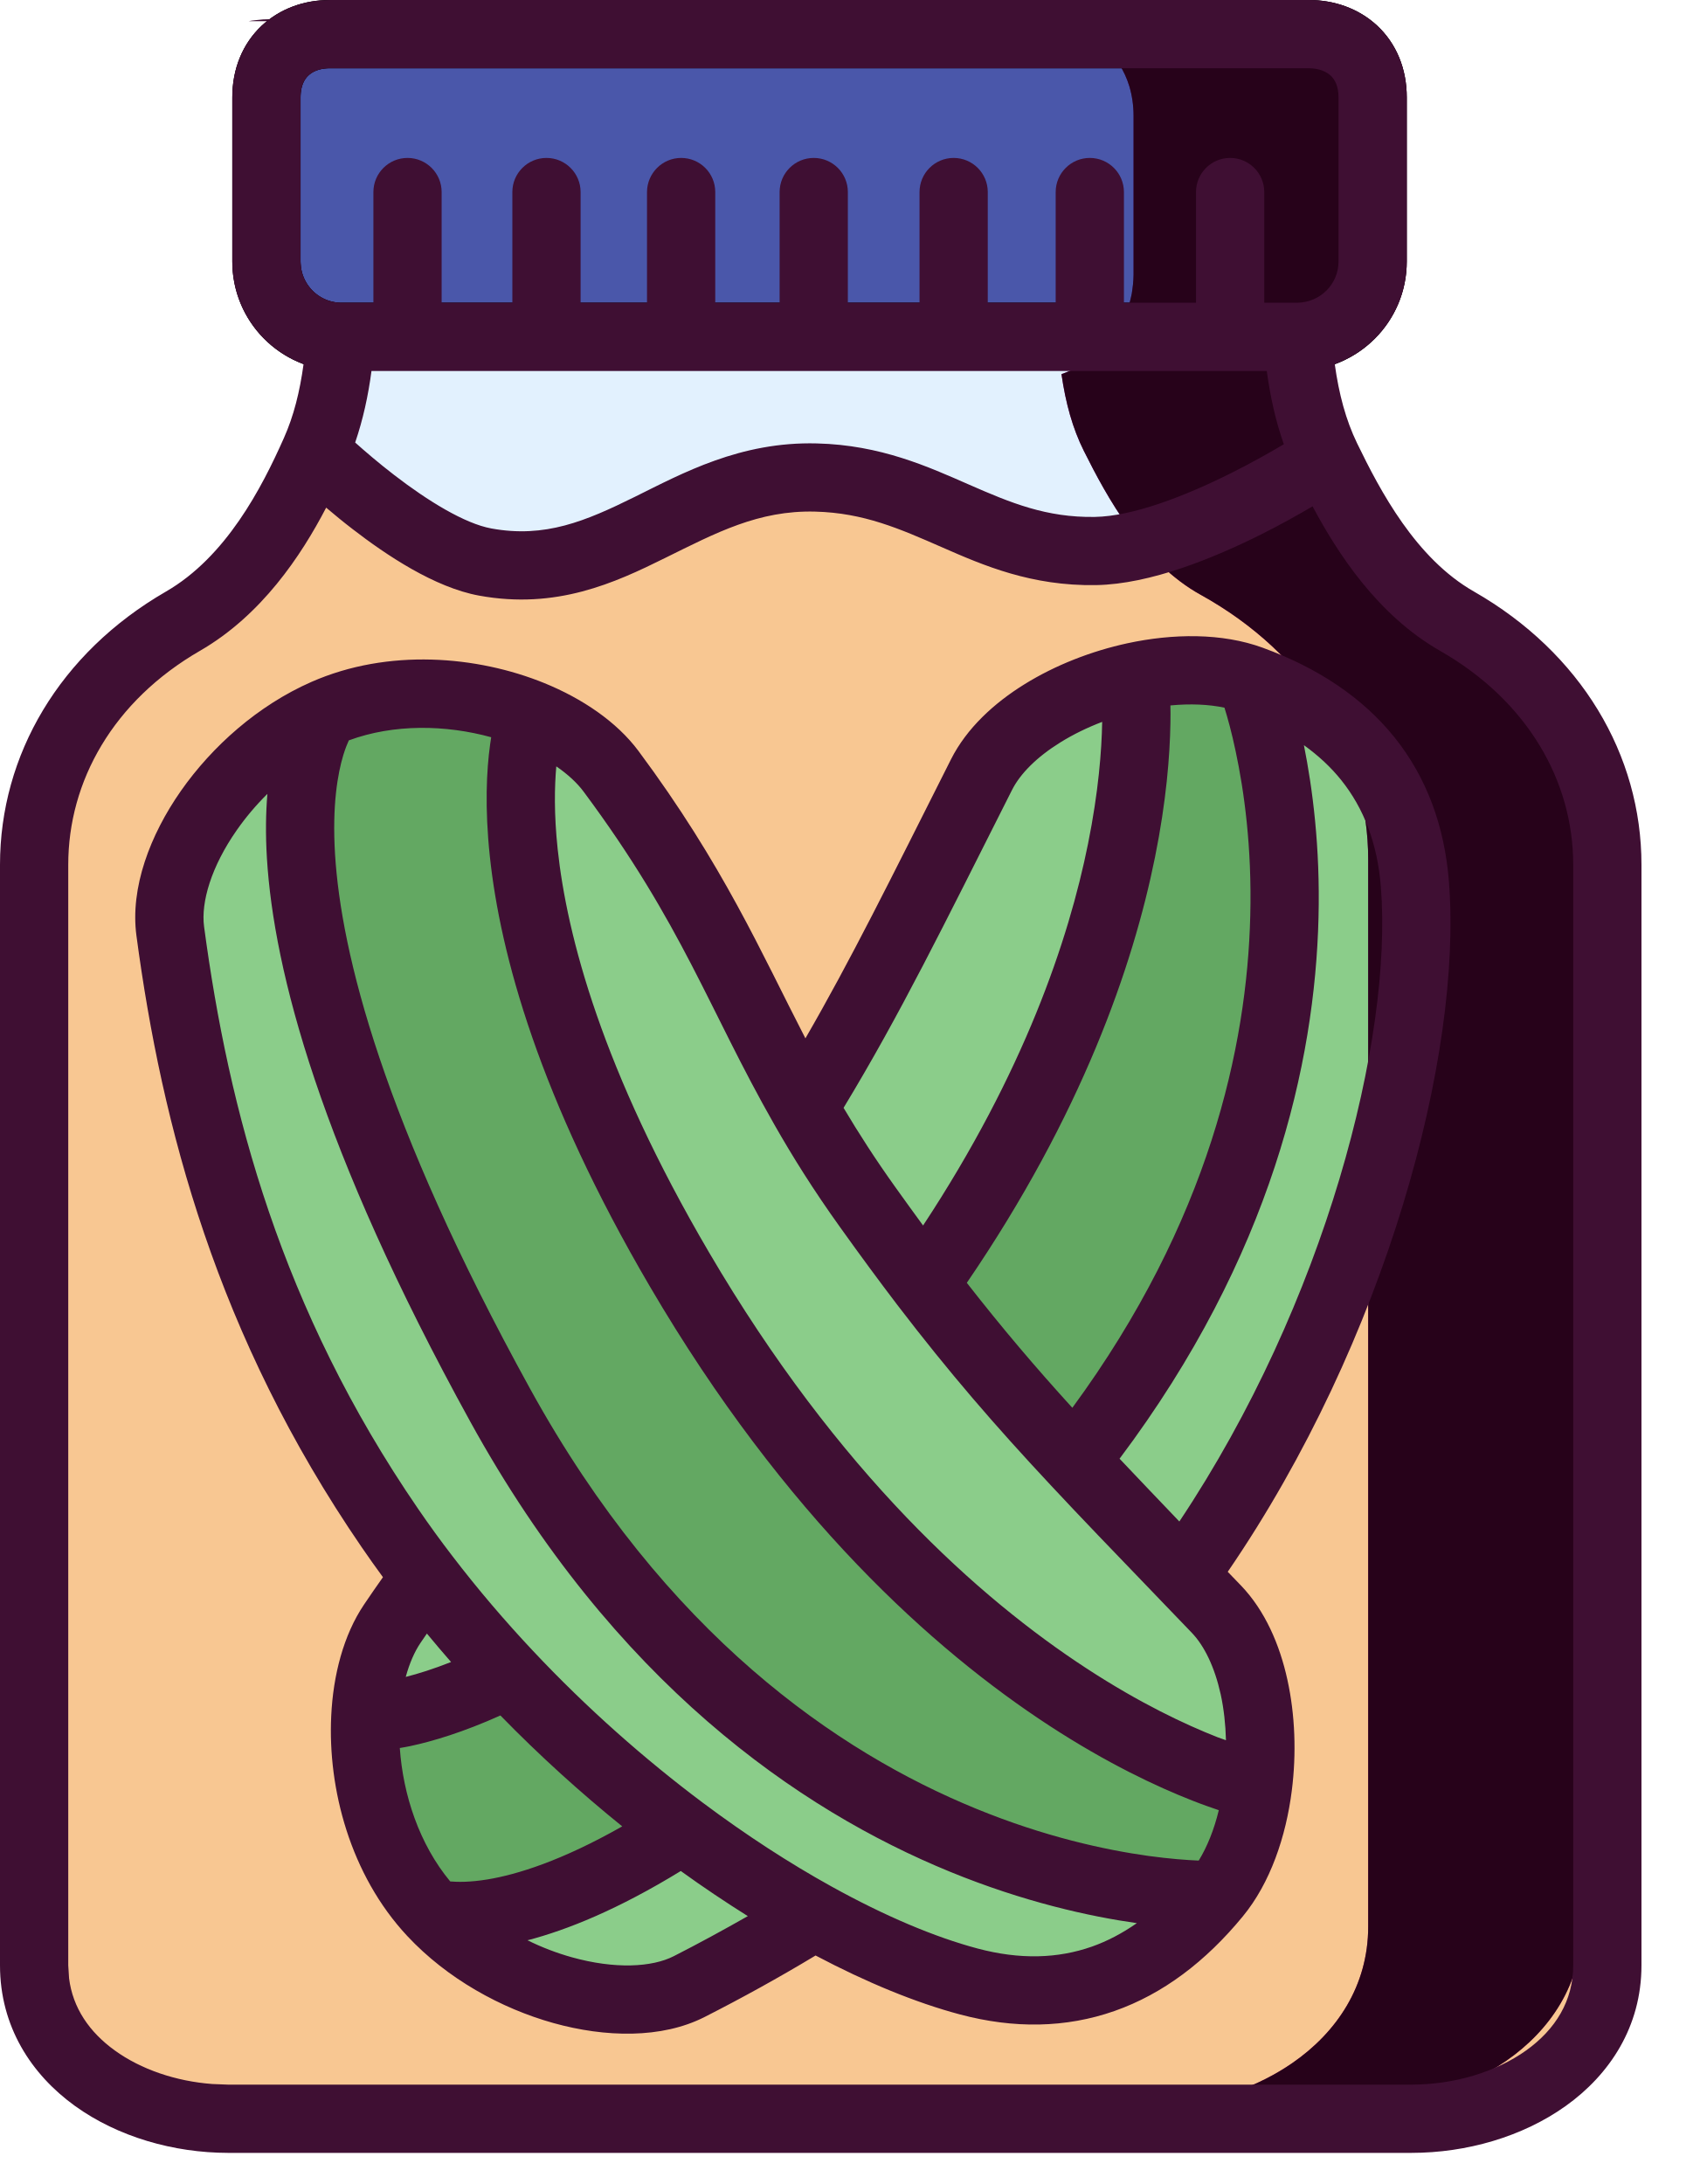
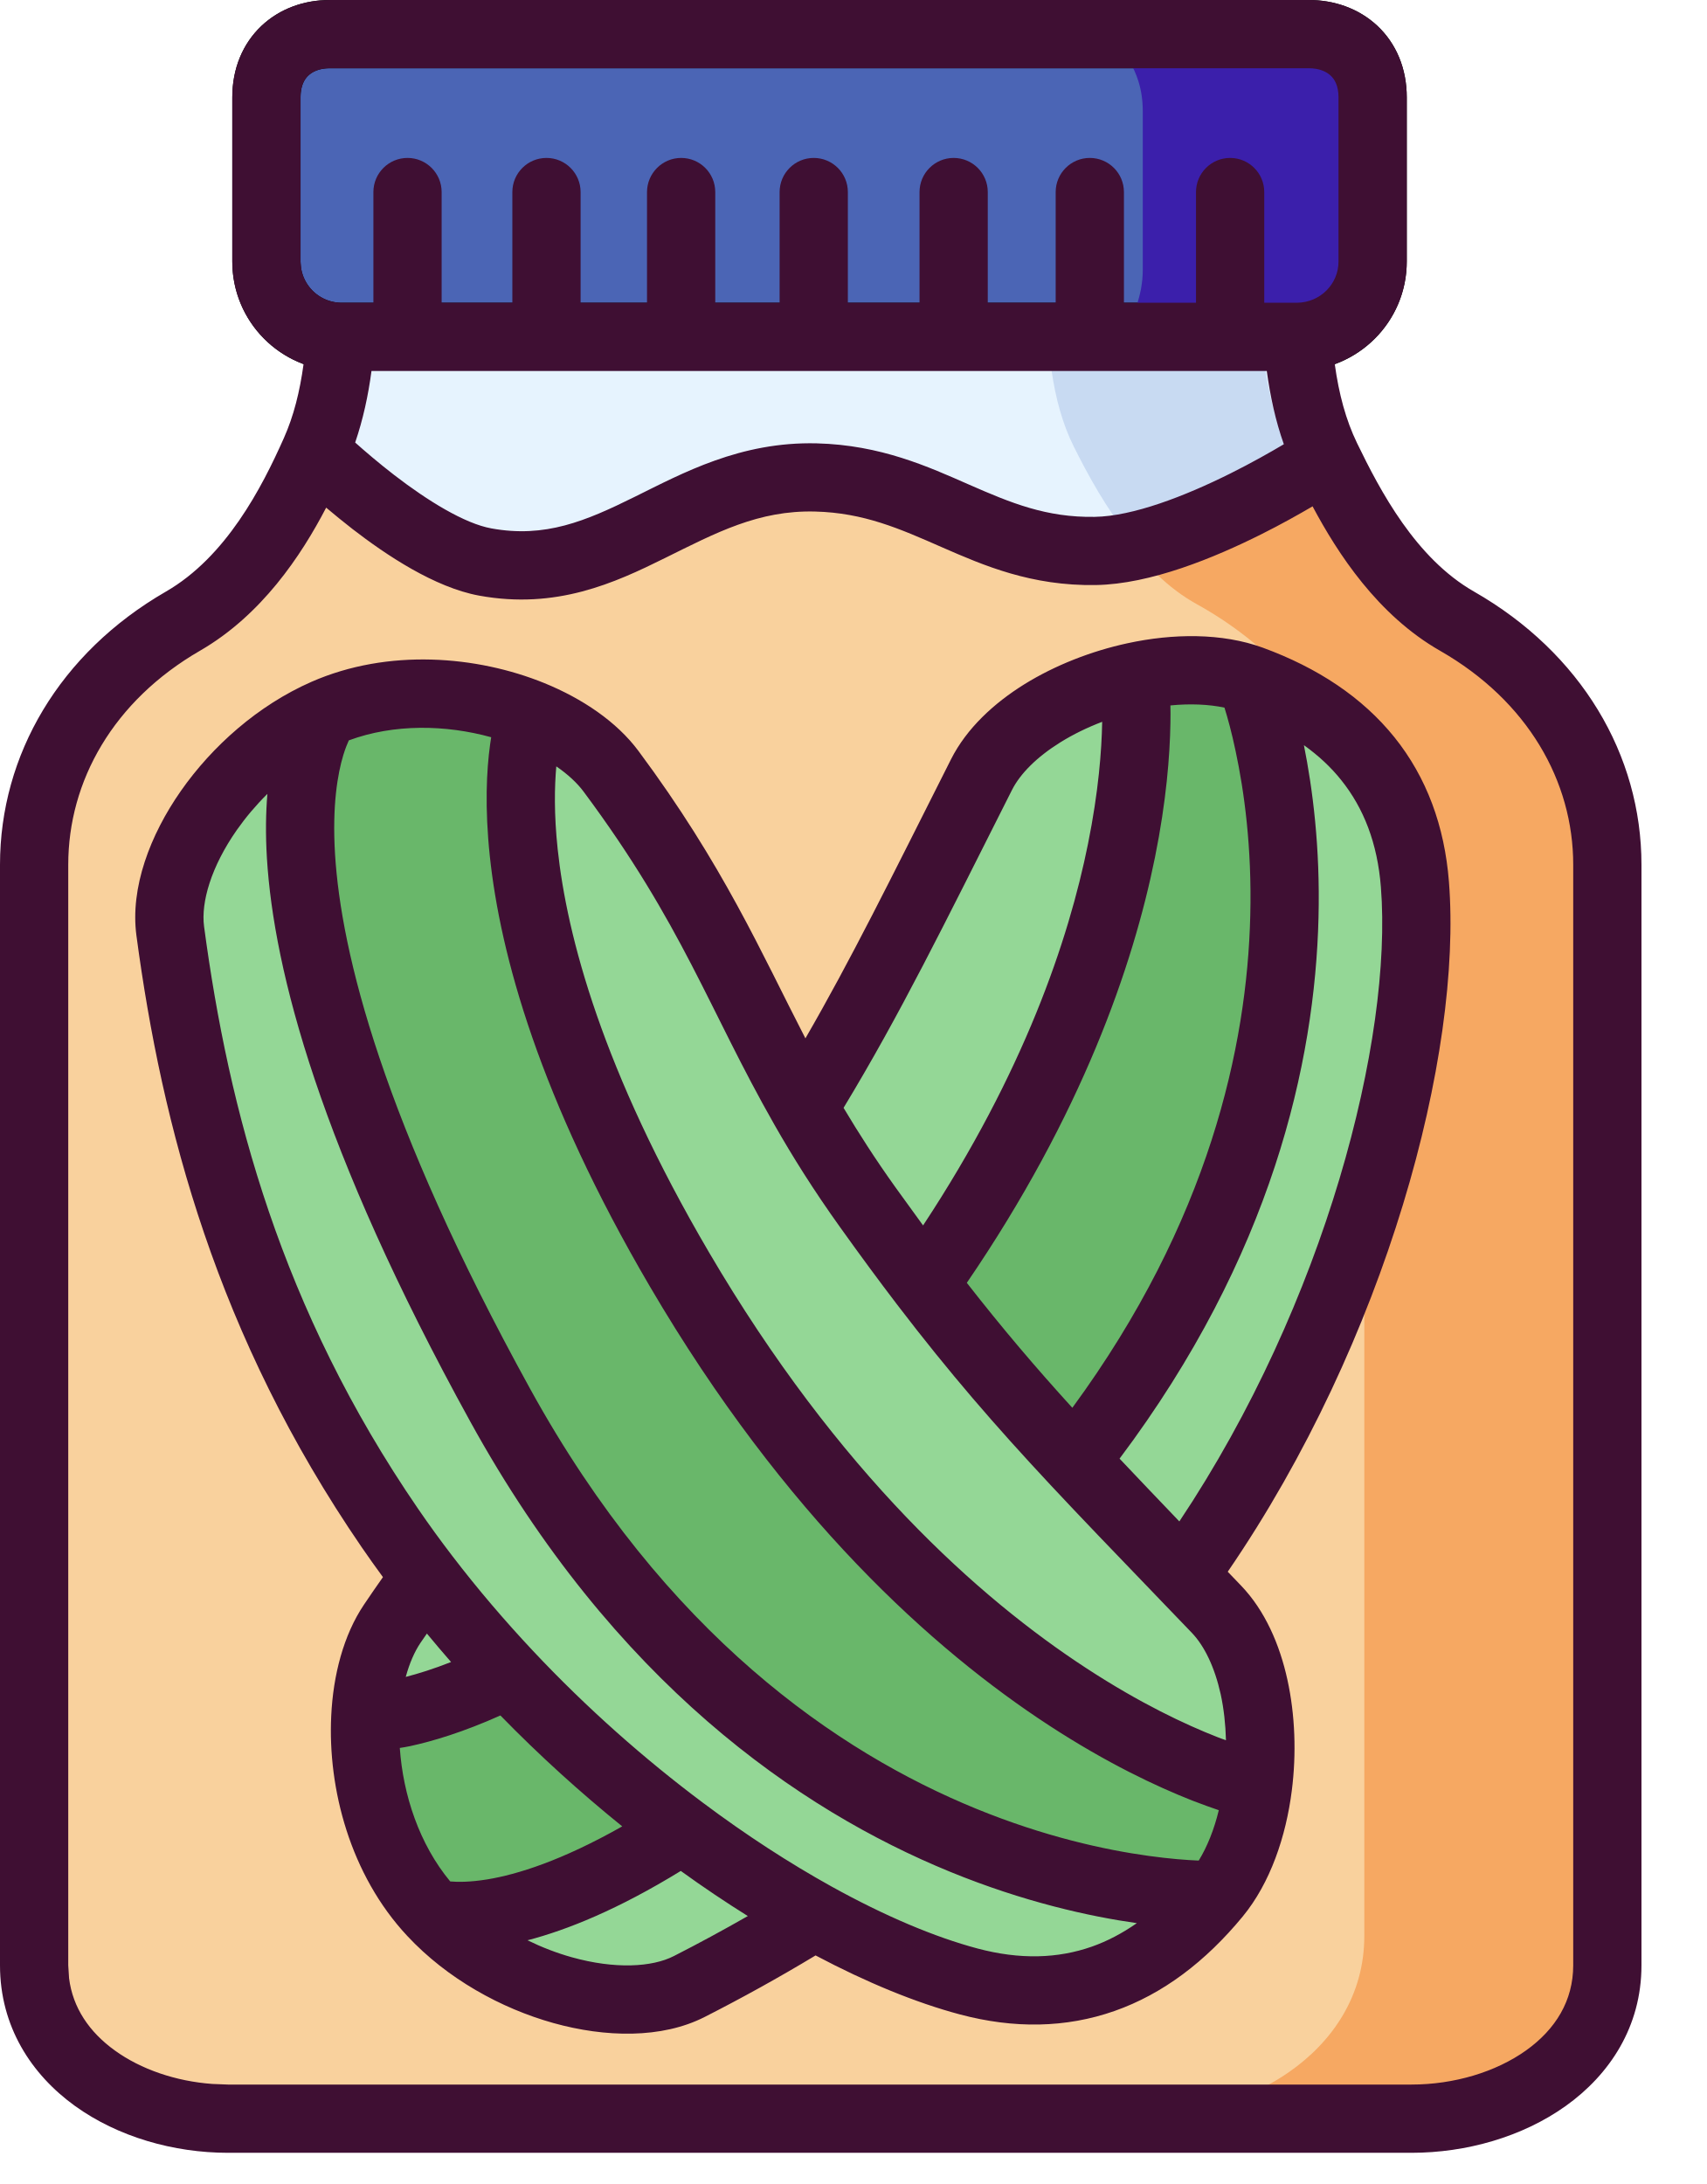
<svg xmlns="http://www.w3.org/2000/svg" width="25" height="32" viewBox="0 0 25 32" fill="none">
-   <path d="M5.352 25.168C5.306 26.125 5.605 27.247 6.333 28.025C6.333 28.025 7.492 28.441 9.997 26.813C9.125 26.161 8.254 25.392 7.444 24.53C6.127 25.188 5.352 25.168 5.352 25.168Z" fill="#83CC88" />
-   <path d="M7.786 10.472C6.898 10.111 5.741 10.021 4.765 10.449C4.765 10.449 2.964 12.661 7.327 20.588C11.419 28.02 17.822 27.764 17.822 27.764C18.148 27.368 18.354 26.787 18.432 26.17C18.432 26.17 13.833 25.213 9.955 18.598C6.764 13.156 7.786 10.472 7.786 10.472Z" fill="#83CC88" />
-   <path d="M18.331 9.96C17.849 9.784 17.233 9.783 16.626 9.914C16.626 9.914 17.139 13.74 13.546 18.816C14.299 19.802 14.956 20.557 15.748 21.407C20.494 15.402 18.331 9.96 18.331 9.96Z" fill="#83CC88" />
-   <path d="M6.333 28.025C7.361 29.125 9.148 29.591 10.099 29.107C10.708 28.796 11.323 28.457 11.937 28.077C11.307 27.727 10.652 27.303 9.997 26.813C7.492 28.441 6.333 28.025 6.333 28.025Z" fill="#A8E3AC" />
-   <path d="M14.196 29.033C15.607 29.409 16.824 28.976 17.822 27.764C17.822 27.764 11.419 28.02 7.327 20.588C2.964 12.661 4.765 10.449 4.765 10.449C3.386 11.054 2.353 12.584 2.494 13.642C2.861 16.384 3.645 19.375 5.713 22.389C5.88 22.632 6.053 22.871 6.232 23.104C6.614 23.603 7.021 24.079 7.444 24.53C8.254 25.392 9.125 26.161 9.997 26.813C10.652 27.303 11.307 27.727 11.937 28.077C12.751 28.528 13.522 28.854 14.196 29.033Z" fill="#A8E3AC" />
-   <path d="M8.952 11.3C8.704 10.967 8.288 10.676 7.786 10.472C7.786 10.472 6.764 13.156 9.955 18.598C13.833 25.213 18.432 26.17 18.432 26.17C18.554 25.197 18.36 24.137 17.822 23.577C17.657 23.404 17.497 23.239 17.344 23.08L17.253 22.985C16.681 22.391 16.193 21.884 15.748 21.407C14.956 20.557 14.299 19.802 13.546 18.816C13.283 18.472 13.009 18.101 12.713 17.687C12.34 17.165 12.04 16.686 11.78 16.229C10.865 14.623 10.428 13.284 8.952 11.3Z" fill="#A8E3AC" />
-   <path d="M20.732 12.959C20.618 11.503 19.805 10.499 18.331 9.96C18.331 9.96 20.494 15.402 15.748 21.407C16.193 21.884 16.681 22.391 17.253 22.985L17.344 23.08C19.779 19.704 20.927 15.437 20.732 12.959Z" fill="#A8E3AC" />
-   <path d="M16.626 9.914C15.667 10.122 14.731 10.657 14.382 11.35C13.293 13.509 12.681 14.771 11.78 16.229C12.04 16.686 12.34 17.165 12.713 17.687C13.009 18.101 13.283 18.472 13.546 18.816C17.139 13.74 16.626 9.914 16.626 9.914Z" fill="#A8E3AC" />
-   <path d="M5.746 23.793C5.514 24.137 5.378 24.627 5.352 25.168C5.352 25.168 6.127 25.188 7.444 24.53C7.021 24.079 6.614 23.603 6.232 23.104C6.073 23.319 5.912 23.547 5.746 23.793Z" fill="#A8E3AC" />
-   <path d="M3.904 3.832C3.904 4.438 4.388 4.929 4.994 4.936L5.97 4.936L8.006 4.936L9.981 4.936L11.923 4.936L13.973 4.936L15.967 4.936L18.024 4.936L19.011 4.936C19.623 4.929 20.112 4.438 20.112 3.832V1.426C20.112 0.838 19.694 0.5 19.177 0.5H11.924H4.829C4.318 0.5 3.904 0.838 3.904 1.426V3.832Z" fill="#698FC5" stroke="black" stroke-linecap="round" stroke-linejoin="round" />
-   <path d="M5.97 4.936L4.994 4.936C4.943 5.565 4.84 6.118 4.617 6.621C4.617 6.621 6.065 8.044 7.109 8.235C9.031 8.587 10.003 6.947 11.956 6.996C13.608 7.038 14.396 8.1 16.048 8.073C17.41 8.051 19.434 6.712 19.434 6.712C19.179 6.185 19.065 5.603 19.011 4.936L18.024 4.936L15.967 4.936L13.973 4.936L11.923 4.936L9.981 4.936L8.006 4.936L5.97 4.936Z" fill="#EBF7FE" />
-   <path fill-rule="evenodd" clip-rule="evenodd" d="M3.342 31.043H11.933H20.68C22.109 31.043 23.551 30.211 23.551 28.796V12.67C23.551 11.253 22.776 9.918 21.347 9.101C20.345 8.528 19.768 7.401 19.434 6.712C19.434 6.712 17.41 8.051 16.048 8.073C14.396 8.1 13.608 7.038 11.956 6.996C10.003 6.947 9.031 8.587 7.109 8.235C6.065 8.044 4.617 6.621 4.617 6.621C4.293 7.349 3.717 8.503 2.681 9.101C1.266 9.918 0.5 11.253 0.5 12.67V28.796C0.5 30.211 1.927 31.043 3.342 31.043ZM17.822 27.764C16.824 28.976 15.607 29.409 14.196 29.033C13.522 28.854 12.751 28.528 11.937 28.077C11.323 28.457 10.708 28.796 10.099 29.107C9.148 29.592 7.361 29.125 6.333 28.025C5.605 27.247 5.306 26.125 5.352 25.168C5.378 24.627 5.514 24.137 5.746 23.793C5.912 23.547 6.073 23.319 6.232 23.104C6.053 22.871 5.88 22.632 5.713 22.389C3.645 19.375 2.861 16.384 2.494 13.642C2.353 12.584 3.386 11.054 4.765 10.449C5.741 10.021 6.898 10.111 7.786 10.472C8.288 10.676 8.704 10.967 8.952 11.3C10.428 13.284 10.865 14.623 11.78 16.229C12.681 14.771 13.293 13.509 14.382 11.35C14.731 10.657 15.667 10.122 16.626 9.914C17.233 9.783 17.849 9.784 18.331 9.96C19.805 10.499 20.618 11.503 20.732 12.959C20.927 15.437 19.779 19.704 17.344 23.08C17.497 23.239 17.657 23.404 17.822 23.577C18.36 24.137 18.554 25.197 18.431 26.17C18.354 26.787 18.148 27.368 17.822 27.764Z" fill="#FADFB2" />
-   <path d="M18.435 0.286C18.443 0.286 18.45 0.288 18.458 0.289C18.543 0.297 18.627 0.31 18.71 0.331C18.813 0.357 18.912 0.396 19.006 0.444C19.114 0.498 19.215 0.564 19.306 0.646C19.481 0.804 19.606 1.003 19.675 1.229C19.717 1.365 19.739 1.511 19.739 1.664V3.997C19.739 4.044 19.735 4.091 19.731 4.136C19.729 4.158 19.726 4.18 19.723 4.201C19.72 4.224 19.717 4.247 19.713 4.27C19.709 4.292 19.704 4.314 19.699 4.336C19.69 4.373 19.681 4.41 19.67 4.446C19.669 4.449 19.669 4.452 19.668 4.455C19.64 4.543 19.602 4.627 19.559 4.707C19.548 4.728 19.536 4.749 19.524 4.769C19.513 4.788 19.501 4.806 19.489 4.824C19.475 4.845 19.461 4.867 19.446 4.887C19.439 4.897 19.431 4.907 19.424 4.917C19.393 4.957 19.36 4.995 19.326 5.032C19.312 5.047 19.298 5.062 19.283 5.077C19.265 5.094 19.247 5.111 19.229 5.128C19.216 5.14 19.203 5.151 19.189 5.163C19.042 5.287 18.871 5.385 18.683 5.452V5.453C18.745 5.88 18.845 6.247 19.01 6.577C19.351 7.257 19.871 8.213 20.722 8.684C22.293 9.555 23.177 11.003 23.177 12.565V28.199C23.177 29.07 22.712 29.75 22.068 30.196C21.433 30.636 20.61 30.862 19.806 30.862H17.167C17.807 30.789 18.432 30.577 18.938 30.226C19.582 29.781 20.047 29.1 20.047 28.229V12.595C20.048 11.034 19.163 9.585 17.593 8.715C16.741 8.243 16.221 7.287 15.881 6.607C15.716 6.277 15.615 5.91 15.553 5.483V5.482C15.741 5.416 15.912 5.318 16.059 5.193C16.073 5.182 16.086 5.17 16.099 5.158C16.117 5.142 16.136 5.125 16.153 5.108C16.168 5.093 16.182 5.077 16.196 5.062C16.23 5.026 16.263 4.988 16.294 4.948C16.301 4.938 16.309 4.929 16.316 4.919C16.331 4.898 16.345 4.877 16.359 4.855C16.371 4.837 16.383 4.818 16.394 4.8C16.406 4.779 16.418 4.758 16.429 4.737C16.472 4.657 16.51 4.574 16.538 4.486C16.539 4.483 16.539 4.479 16.54 4.476C16.551 4.44 16.56 4.403 16.569 4.366C16.574 4.345 16.579 4.323 16.583 4.302C16.587 4.278 16.59 4.255 16.593 4.231C16.596 4.21 16.599 4.188 16.601 4.167C16.605 4.121 16.609 4.074 16.609 4.027V1.695C16.609 1.543 16.587 1.396 16.546 1.26C16.476 1.034 16.351 0.835 16.177 0.677C16.085 0.594 15.984 0.528 15.877 0.474C15.782 0.427 15.683 0.388 15.58 0.362C15.497 0.341 15.413 0.327 15.328 0.319C15.32 0.318 15.313 0.317 15.305 0.316C15.262 0.313 15.217 0.311 15.174 0.311H3.642C3.644 0.311 3.646 0.311 3.647 0.31C3.661 0.308 3.676 0.305 3.69 0.302C3.711 0.299 3.732 0.297 3.753 0.295C3.82 0.286 3.888 0.281 3.956 0.281H18.303C18.347 0.281 18.392 0.282 18.435 0.286Z" fill="#3F0F33" />
-   <g filter="url(#filter0_i_41_181)" style="mix-blend-mode:soft-light">
-     <path d="M19.309 0.005C19.316 0.005 19.323 0.007 19.331 0.008C19.416 0.016 19.501 0.03 19.583 0.052C19.686 0.079 19.785 0.119 19.88 0.168C19.987 0.224 20.089 0.292 20.18 0.377C20.354 0.54 20.479 0.745 20.549 0.979C20.591 1.119 20.612 1.269 20.612 1.427V3.833C20.612 3.881 20.609 3.929 20.605 3.977C20.602 3.999 20.6 4.021 20.597 4.043C20.593 4.067 20.59 4.091 20.586 4.115C20.582 4.138 20.577 4.16 20.572 4.183C20.564 4.221 20.554 4.259 20.543 4.296C20.542 4.299 20.542 4.303 20.541 4.306C20.513 4.396 20.476 4.483 20.433 4.565C20.421 4.587 20.41 4.609 20.398 4.63C20.386 4.649 20.374 4.668 20.362 4.687C20.348 4.709 20.334 4.731 20.319 4.752C20.312 4.762 20.304 4.772 20.297 4.782C20.266 4.823 20.233 4.862 20.199 4.9C20.185 4.916 20.171 4.932 20.156 4.947C20.139 4.965 20.121 4.982 20.102 4.999C20.089 5.011 20.076 5.023 20.062 5.035C19.915 5.164 19.744 5.265 19.557 5.334C19.618 5.775 19.719 6.153 19.884 6.494C20.224 7.196 20.744 8.181 21.596 8.668C23.167 9.566 24.051 11.06 24.051 12.671V28.797C24.051 29.695 23.585 30.398 22.941 30.857C22.306 31.311 21.483 31.544 20.68 31.544H3.342C2.544 31.544 1.727 31.311 1.098 30.856C0.459 30.396 0 29.693 1.13591e-10 28.797C1.08478e-05 23.912 4.50248e-05 18.968 1.13591e-10 12.671C-1.15024e-05 11.062 0.874 9.568 2.431 8.669C3.313 8.159 3.836 7.147 4.16 6.418C4.303 6.097 4.392 5.743 4.448 5.335C4.437 5.331 4.427 5.326 4.416 5.321C4.392 5.312 4.367 5.302 4.344 5.291C4.327 5.283 4.31 5.275 4.294 5.267C4.236 5.238 4.18 5.207 4.127 5.172C4.124 5.17 4.122 5.168 4.119 5.166C4.101 5.154 4.084 5.142 4.066 5.129C4.045 5.113 4.024 5.098 4.003 5.081C3.985 5.067 3.968 5.052 3.951 5.037C3.938 5.026 3.926 5.015 3.913 5.003C3.853 4.947 3.797 4.887 3.746 4.822C3.724 4.794 3.703 4.766 3.683 4.736C3.674 4.723 3.665 4.71 3.656 4.696C3.641 4.673 3.627 4.648 3.613 4.624C3.607 4.613 3.6 4.603 3.594 4.592L3.573 4.551C3.557 4.519 3.542 4.487 3.528 4.454C3.527 4.452 3.526 4.449 3.525 4.446C3.488 4.357 3.459 4.263 3.438 4.166C3.436 4.156 3.435 4.146 3.433 4.136C3.426 4.099 3.42 4.061 3.415 4.023C3.413 4.009 3.412 3.994 3.41 3.979C3.406 3.931 3.403 3.882 3.403 3.833V1.427C3.403 1.166 3.462 0.924 3.574 0.716C3.641 0.591 3.727 0.477 3.831 0.379C3.914 0.301 4.006 0.236 4.103 0.183C4.117 0.175 4.132 0.167 4.146 0.159C4.163 0.151 4.179 0.142 4.195 0.135C4.217 0.125 4.24 0.115 4.263 0.106C4.287 0.097 4.311 0.088 4.335 0.08C4.342 0.078 4.35 0.075 4.357 0.072C4.387 0.063 4.418 0.054 4.448 0.046C4.472 0.04 4.496 0.035 4.521 0.03C4.535 0.027 4.549 0.025 4.563 0.022C4.584 0.019 4.605 0.016 4.626 0.014C4.693 0.005 4.761 7.64227e-06 4.829 0H19.177C19.221 2.86743e-08 19.265 0.001 19.309 0.005Z" fill="#3F0F33" />
-   </g>
-   <path d="M23.051 12.67C23.051 11.448 22.386 10.271 21.1 9.536C20.186 9.014 19.6 8.109 19.232 7.419C19.027 7.539 18.767 7.686 18.475 7.832C17.794 8.171 16.86 8.56 16.057 8.573C15.112 8.588 14.414 8.287 13.801 8.018C13.184 7.748 12.658 7.514 11.943 7.496C11.112 7.475 10.494 7.806 9.742 8.177C9.007 8.541 8.153 8.934 7.02 8.727C6.367 8.608 5.658 8.132 5.166 7.752C5.025 7.644 4.895 7.536 4.779 7.438C4.411 8.145 3.831 9.015 2.931 9.535C1.659 10.269 1 11.446 1 12.67C1 18.968 1 23.911 1 28.796L1.012 28.986C1.066 29.418 1.308 29.774 1.683 30.044C2.065 30.32 2.576 30.495 3.111 30.535L3.342 30.544H20.68C21.305 30.544 21.917 30.36 22.36 30.044C22.794 29.734 23.051 29.312 23.051 28.796V12.67ZM16.52 9.425C17.183 9.282 17.903 9.271 18.503 9.491C19.306 9.785 19.961 10.217 20.432 10.803C20.904 11.392 21.166 12.105 21.23 12.919C21.429 15.452 20.315 19.634 17.989 23.03C18.053 23.096 18.117 23.163 18.183 23.231C18.536 23.599 18.751 24.099 18.863 24.611C18.977 25.128 18.996 25.695 18.928 26.233C18.843 26.907 18.614 27.589 18.208 28.081C17.664 28.742 17.039 29.216 16.33 29.465C15.618 29.715 14.857 29.726 14.067 29.516C13.417 29.343 12.698 29.047 11.95 28.652C11.406 28.98 10.864 29.278 10.326 29.552C9.695 29.874 8.867 29.853 8.11 29.642C7.34 29.427 6.552 28.992 5.968 28.367C5.129 27.469 4.802 26.205 4.853 25.144C4.881 24.543 5.034 23.956 5.332 23.513C5.426 23.373 5.519 23.239 5.611 23.109C5.506 22.965 5.402 22.82 5.301 22.672C3.175 19.573 2.372 16.5 1.999 13.709C1.905 13.006 2.2 12.233 2.65 11.589C3.109 10.934 3.78 10.335 4.564 9.991C5.689 9.497 6.989 9.608 7.974 10.008C8.531 10.235 9.035 10.574 9.354 11.002C10.597 12.673 11.152 13.956 11.801 15.214C12.467 14.062 13.036 12.909 13.935 11.124C14.165 10.669 14.566 10.301 15.012 10.025C15.462 9.746 15.989 9.54 16.52 9.425ZM9.975 27.414C9.058 27.976 8.313 28.277 7.729 28.429C7.94 28.533 8.16 28.617 8.379 28.678C9.01 28.854 9.552 28.825 9.872 28.662C10.233 28.478 10.595 28.281 10.957 28.075C10.632 27.871 10.303 27.651 9.975 27.414ZM3.918 11.632C3.751 11.797 3.6 11.976 3.47 12.162C3.094 12.699 2.943 13.22 2.99 13.576C3.35 16.268 4.116 19.177 6.126 22.107C6.287 22.342 6.455 22.574 6.629 22.8C7 23.285 7.396 23.749 7.809 24.188C8.598 25.028 9.448 25.777 10.297 26.413C10.935 26.89 11.571 27.302 12.18 27.639C12.968 28.076 13.701 28.384 14.325 28.55C14.946 28.715 15.499 28.697 15.998 28.522C16.222 28.443 16.442 28.328 16.657 28.178C15.961 28.079 15.004 27.869 13.92 27.425C11.71 26.52 8.995 24.653 6.89 20.829C4.687 16.828 4.012 14.22 3.911 12.577C3.889 12.218 3.895 11.904 3.918 11.632ZM7.332 25.135C6.789 25.379 6.343 25.513 6.01 25.584C5.957 25.596 5.906 25.603 5.858 25.612C5.906 26.301 6.145 27.023 6.596 27.566C6.597 27.566 6.598 27.567 6.599 27.567C6.703 27.576 6.884 27.58 7.145 27.537C7.574 27.466 8.226 27.266 9.117 26.76C8.509 26.269 7.907 25.725 7.332 25.135ZM7.197 10.802C6.532 10.619 5.772 10.604 5.111 10.848C5.088 10.898 5.059 10.969 5.03 11.064C4.949 11.332 4.865 11.796 4.909 12.515C4.998 13.959 5.604 16.42 7.766 20.346C9.752 23.954 12.284 25.675 14.299 26.5C15.31 26.915 16.196 27.105 16.826 27.193C17.141 27.236 17.391 27.254 17.56 27.261C17.561 27.261 17.563 27.261 17.564 27.261C17.688 27.059 17.789 26.808 17.858 26.523C17.747 26.485 17.616 26.44 17.47 26.382C16.949 26.178 16.222 25.837 15.374 25.284C13.676 24.176 11.502 22.227 9.523 18.851C7.898 16.078 7.329 13.979 7.177 12.546C7.101 11.831 7.129 11.285 7.181 10.909C7.186 10.871 7.192 10.836 7.197 10.802ZM8.151 11.229C8.125 11.521 8.116 11.925 8.171 12.441C8.306 13.711 8.821 15.676 10.386 18.345C12.285 21.585 14.35 23.421 15.921 24.446C16.707 24.959 17.372 25.27 17.835 25.452C17.879 25.469 17.922 25.483 17.963 25.498C17.957 25.266 17.932 25.038 17.886 24.826C17.797 24.424 17.646 24.115 17.462 23.923L16.984 23.426L16.893 23.331C16.322 22.738 15.831 22.229 15.383 21.748C14.582 20.89 13.914 20.121 13.148 19.12C12.882 18.771 12.605 18.395 12.307 17.978C11.922 17.441 11.613 16.947 11.345 16.476C10.381 14.785 10.007 13.557 8.551 11.599C8.458 11.474 8.323 11.347 8.151 11.229ZM6.161 24.072C6.074 24.201 6 24.369 5.945 24.57C6.128 24.524 6.35 24.454 6.609 24.352C6.49 24.215 6.371 24.076 6.255 23.935C6.224 23.98 6.192 24.025 6.161 24.072ZM19.105 10.918C19.231 11.547 19.345 12.41 19.319 13.444C19.267 15.57 18.636 18.401 16.404 21.373C16.676 21.66 16.964 21.963 17.28 22.293C19.422 19.082 20.408 15.222 20.233 12.998C20.183 12.358 19.982 11.842 19.651 11.429C19.502 11.243 19.32 11.073 19.105 10.918ZM17.941 10.369C17.711 10.32 17.44 10.308 17.149 10.336C17.151 10.416 17.151 10.504 17.149 10.601C17.141 11.067 17.09 11.734 16.923 12.561C16.602 14.152 15.853 16.326 14.166 18.796C14.69 19.467 15.175 20.037 15.712 20.627C17.718 17.893 18.272 15.326 18.319 13.419C18.345 12.409 18.227 11.58 18.105 11.008C18.047 10.732 17.987 10.516 17.941 10.369ZM16.149 10.577C15.931 10.66 15.724 10.761 15.539 10.876C15.19 11.092 14.948 11.337 14.828 11.575C13.807 13.598 13.193 14.856 12.36 16.232C12.579 16.6 12.825 16.984 13.12 17.396C13.26 17.592 13.395 17.778 13.525 17.956C15.002 15.716 15.659 13.77 15.942 12.363C16.096 11.599 16.142 10.993 16.149 10.582C16.149 10.581 16.149 10.579 16.149 10.577ZM5.443 5.436C5.395 5.799 5.319 6.147 5.204 6.484C5.349 6.613 5.548 6.785 5.776 6.96C6.269 7.34 6.808 7.671 7.199 7.743C7.987 7.887 8.58 7.636 9.299 7.281C10.002 6.933 10.846 6.468 11.968 6.497C12.905 6.52 13.599 6.838 14.202 7.102C14.809 7.368 15.332 7.585 16.04 7.574C16.598 7.565 17.357 7.272 18.028 6.937C18.337 6.783 18.61 6.628 18.811 6.509C18.689 6.165 18.612 5.808 18.561 5.436H5.443ZM19.612 1.426C19.612 1.258 19.556 1.163 19.497 1.108C19.433 1.049 19.328 1.001 19.178 1H4.829C4.683 1 4.58 1.048 4.518 1.107C4.46 1.161 4.403 1.257 4.403 1.426V3.833L4.416 3.954C4.471 4.227 4.71 4.432 5 4.436C5.137 4.436 5.296 4.436 5.471 4.436V2.814C5.471 2.538 5.695 2.314 5.971 2.314C6.247 2.314 6.471 2.538 6.471 2.814V4.436C6.799 4.436 7.149 4.436 7.507 4.436V2.814C7.507 2.538 7.731 2.314 8.007 2.314C8.283 2.314 8.507 2.538 8.507 2.814V4.436C8.839 4.436 9.167 4.436 9.48 4.436V2.814C9.481 2.538 9.705 2.314 9.98 2.314C10.257 2.314 10.48 2.538 10.48 2.814V4.436H11.423V2.814C11.423 2.538 11.647 2.314 11.923 2.314C12.199 2.314 12.423 2.538 12.423 2.814V4.436H13.473V2.814C13.473 2.538 13.697 2.314 13.973 2.314C14.249 2.314 14.473 2.538 14.473 2.814V4.436H15.468V2.814C15.468 2.538 15.692 2.314 15.968 2.314C16.244 2.314 16.468 2.538 16.468 2.814V4.436H17.524V2.814C17.524 2.538 17.748 2.314 18.024 2.314C18.3 2.314 18.524 2.538 18.524 2.814V4.436H19.005C19.348 4.432 19.612 4.16 19.612 3.833V1.426ZM20.612 3.833C20.612 4.526 20.172 5.109 19.557 5.334C19.618 5.775 19.719 6.153 19.884 6.494C20.224 7.195 20.744 8.181 21.596 8.667C23.167 9.566 24.051 11.059 24.051 12.67V28.796C24.051 29.695 23.585 30.397 22.941 30.857C22.306 31.31 21.484 31.544 20.68 31.544H3.342C2.544 31.543 1.728 31.31 1.098 30.856C0.459 30.395 5.59597e-05 29.693 1.13615e-10 28.796C1.08481e-05 23.911 4.50301e-05 18.968 1.13615e-10 12.67C-1.15029e-05 11.062 0.873 9.568 2.431 8.668C3.313 8.159 3.836 7.147 4.16 6.417C4.303 6.097 4.392 5.743 4.448 5.334C3.837 5.108 3.403 4.522 3.403 3.833V1.426C3.403 1.009 3.555 0.641 3.832 0.379C4.071 0.155 4.375 0.033 4.692 0.006L4.829 0H19.178C19.544 0.001 19.905 0.121 20.18 0.377C20.459 0.638 20.612 1.007 20.612 1.426V3.833Z" fill="#3F0F33" />
-   <defs>
-     <filter id="filter0_i_41_181" x="0" y="0" width="24.051" height="31.544" filterUnits="userSpaceOnUse" color-interpolation-filters="sRGB">
-       <feFlood flood-opacity="0" result="BackgroundImageFix" />
-       <feBlend mode="normal" in="SourceGraphic" in2="BackgroundImageFix" result="shape" />
-       <feColorMatrix in="SourceAlpha" type="matrix" values="0 0 0 0 0 0 0 0 0 0 0 0 0 0 0 0 0 0 127 0" result="hardAlpha" />
-       <feOffset dx="-2" />
-       <feComposite in2="hardAlpha" operator="arithmetic" k2="-1" k3="1" />
-       <feColorMatrix type="matrix" values="0 0 0 0 0.247 0 0 0 0 0.059 0 0 0 0 0.2 0 0 0 0.4 0" />
-       <feBlend mode="normal" in2="shape" result="effect1_innerShadow_41_181" />
-     </filter>
-   </defs>
+   <path d="M5.352 25.168C5.306 26.125 5.605 27.246 6.333 28.024C6.333 28.024 7.492 28.441 9.997 26.813C9.125 26.16 8.254 25.392 7.444 24.53C6.127 25.187 5.352 25.168 5.352 25.168Z" fill="#69B76A" />
+   <path d="M7.786 10.471C6.898 10.11 5.741 10.021 4.765 10.448C4.765 10.448 2.964 12.661 7.327 20.587C11.419 28.019 17.822 27.764 17.822 27.764C18.148 27.368 18.354 26.786 18.432 26.17C18.432 26.17 13.833 25.213 9.955 18.598C6.764 13.155 7.786 10.471 7.786 10.471Z" fill="#69B76A" />
+   <path d="M18.331 9.959C17.849 9.783 17.233 9.783 16.626 9.914C16.626 9.914 17.139 13.74 13.546 18.816C14.299 19.802 14.956 20.557 15.748 21.407C20.494 15.401 18.331 9.959 18.331 9.959Z" fill="#69B76A" />
+   <path d="M6.333 28.024C7.361 29.125 9.148 29.591 10.099 29.106C10.708 28.796 11.323 28.456 11.937 28.076C11.307 27.727 10.652 27.303 9.997 26.813C7.492 28.441 6.333 28.024 6.333 28.024Z" fill="#94D796" />
+   <path d="M14.196 29.033C15.607 29.408 16.824 28.975 17.822 27.764C17.822 27.764 11.419 28.019 7.327 20.587C2.964 12.661 4.765 10.448 4.765 10.448C3.386 11.053 2.353 12.583 2.494 13.642C2.861 16.383 3.645 19.374 5.713 22.389C5.88 22.632 6.053 22.87 6.232 23.104C6.614 23.603 7.021 24.079 7.444 24.53C8.254 25.392 9.125 26.16 9.997 26.813C10.652 27.303 11.307 27.727 11.937 28.076C12.751 28.528 13.522 28.853 14.196 29.033Z" fill="#94D796" />
+   <path d="M8.952 11.3C8.704 10.967 8.288 10.675 7.786 10.471C7.786 10.471 6.764 13.155 9.955 18.598C13.833 25.213 18.432 26.17 18.432 26.17C18.554 25.197 18.36 24.136 17.822 23.577C17.657 23.404 17.497 23.239 17.344 23.079L17.253 22.984C16.681 22.39 16.193 21.884 15.748 21.407C14.956 20.557 14.299 19.802 13.546 18.816C13.283 18.472 13.009 18.1 12.713 17.687C12.34 17.165 12.04 16.686 11.78 16.228C10.865 14.623 10.428 13.284 8.952 11.3Z" fill="#94D796" />
+   <path d="M20.732 12.959C20.618 11.503 19.805 10.499 18.331 9.96C18.331 9.96 20.494 15.401 15.748 21.407C16.193 21.884 16.681 22.39 17.253 22.984L17.344 23.079C19.779 19.703 20.927 15.437 20.732 12.959Z" fill="#94D796" />
+   <path d="M16.626 9.914C15.667 10.121 14.731 10.657 14.382 11.35C13.293 13.508 12.681 14.771 11.78 16.228C12.04 16.686 12.34 17.165 12.713 17.687C13.009 18.1 13.283 18.472 13.546 18.816C17.139 13.74 16.626 9.914 16.626 9.914Z" fill="#94D796" />
+   <path d="M5.746 23.793C5.514 24.137 5.378 24.626 5.352 25.168C5.352 25.168 6.127 25.188 7.444 24.53C7.021 24.079 6.614 23.603 6.232 23.104C6.073 23.318 5.912 23.547 5.746 23.793Z" fill="#94D796" />
+   <path d="M3.904 3.832C3.904 4.438 4.388 4.928 4.994 4.936L5.97 4.936L8.006 4.936L9.981 4.936L11.923 4.936L13.973 4.936L15.967 4.936L18.024 4.936L19.011 4.936C19.623 4.928 20.112 4.438 20.112 3.832V1.425C20.112 0.838 19.694 0.5 19.177 0.5H11.924H4.829C4.318 0.5 3.904 0.838 3.904 1.425V3.832Z" fill="#4B65B5" stroke="black" stroke-linecap="round" stroke-linejoin="round" />
+   <path d="M5.97 4.936L4.994 4.936C4.943 5.564 4.84 6.117 4.617 6.62C4.617 6.62 6.065 8.043 7.109 8.234C9.031 8.586 10.003 6.947 11.956 6.996C13.608 7.037 14.396 8.1 16.048 8.073C17.41 8.051 19.434 6.712 19.434 6.712C19.179 6.184 19.065 5.603 19.011 4.936L18.024 4.936L15.967 4.936L13.973 4.936L11.923 4.936L9.981 4.936L8.006 4.936L5.97 4.936Z" fill="#E6F3FE" />
+   <path fill-rule="evenodd" clip-rule="evenodd" d="M3.342 31.043H11.933H20.68C22.109 31.043 23.551 30.211 23.551 28.796V12.67C23.551 11.253 22.776 9.918 21.347 9.101C20.345 8.528 19.768 7.401 19.434 6.712C19.434 6.712 17.41 8.051 16.048 8.073C14.396 8.1 13.608 7.037 11.956 6.996C10.003 6.947 9.031 8.586 7.109 8.234C6.065 8.043 4.617 6.62 4.617 6.62C4.293 7.348 3.717 8.503 2.681 9.101C1.266 9.918 0.5 11.253 0.5 12.67V28.796C0.5 30.211 1.927 31.043 3.342 31.043ZM17.822 27.764C16.824 28.975 15.607 29.408 14.196 29.033C13.522 28.853 12.751 28.528 11.937 28.076C11.323 28.456 10.708 28.796 10.099 29.106C9.148 29.591 7.361 29.125 6.333 28.024C5.605 27.246 5.306 26.125 5.352 25.168C5.378 24.626 5.514 24.137 5.746 23.793C5.912 23.547 6.073 23.318 6.232 23.104C6.053 22.87 5.88 22.632 5.713 22.389C3.645 19.374 2.861 16.383 2.494 13.642C2.353 12.583 3.386 11.053 4.765 10.448C5.741 10.021 6.898 10.11 7.786 10.471C8.288 10.675 8.704 10.967 8.952 11.3C10.428 13.284 10.865 14.623 11.78 16.228C12.681 14.771 13.293 13.508 14.382 11.35C14.731 10.657 15.667 10.121 16.626 9.914C17.233 9.783 17.849 9.783 18.331 9.96C19.805 10.499 20.618 11.503 20.732 12.959C20.927 15.437 19.779 19.703 17.344 23.079C17.497 23.239 17.657 23.404 17.822 23.577C18.36 24.136 18.554 25.197 18.431 26.17C18.354 26.786 18.148 27.368 17.822 27.764Z" fill="#F9D19D" />
+   <path d="M19.004 6.669C19.338 7.358 19.914 8.485 20.917 9.058C21.978 9.664 22.677 10.556 22.967 11.555C23.069 11.927 23.12 12.312 23.12 12.703V28.753C23.12 30.057 21.895 30.863 20.584 30.982C20.308 30.999 20.026 31 19.749 31H17.11C17.749 30.927 18.375 30.714 18.881 30.364C19.525 29.918 19.99 29.238 19.99 28.367V16.161C20.266 14.931 20.372 13.807 20.302 12.916C20.248 12.225 20.035 11.637 19.67 11.151C19.283 10.226 18.555 9.417 17.535 8.852C17.11 8.617 16.768 8.261 16.489 7.879C17.7 7.527 18.993 6.676 19.004 6.669Z" fill="#F6A862" />
+   <path d="M18.899 5.203C18.788 5.278 18.666 5.341 18.536 5.388V5.389C18.598 5.816 18.698 6.182 18.863 6.513C18.911 6.608 18.962 6.71 19.018 6.814C18.543 7.102 17.516 7.678 16.582 7.908C16.212 7.464 15.939 6.954 15.733 6.543C15.569 6.213 15.468 5.846 15.406 5.419V5.418C15.594 5.351 15.765 5.253 15.912 5.129C15.926 5.117 15.939 5.105 15.952 5.094C15.97 5.077 15.989 5.061 16.006 5.044C16.021 5.029 16.035 5.013 16.049 4.998C16.083 4.961 16.116 4.923 16.146 4.884C16.149 4.88 16.152 4.876 16.155 4.872H17.877L18.863 4.871C18.872 4.984 18.886 5.095 18.899 5.203Z" fill="#C8DAF2" />
+   <path d="M19.24 0.433C19.311 0.475 19.379 0.522 19.442 0.578C19.616 0.736 19.741 0.936 19.811 1.161C19.853 1.297 19.874 1.444 19.874 1.596V3.929C19.874 3.976 19.871 4.023 19.866 4.069C19.865 4.09 19.862 4.112 19.859 4.133C19.856 4.156 19.852 4.18 19.848 4.203C19.844 4.224 19.839 4.246 19.834 4.268C19.826 4.305 19.816 4.342 19.805 4.378C19.804 4.381 19.804 4.384 19.803 4.387C19.775 4.475 19.738 4.559 19.695 4.639C19.683 4.66 19.672 4.681 19.66 4.702C19.649 4.719 19.637 4.736 19.625 4.753C19.48 4.824 19.318 4.866 19.146 4.869H16.438C16.442 4.863 16.447 4.857 16.451 4.851C16.466 4.83 16.48 4.809 16.494 4.787C16.506 4.769 16.518 4.75 16.53 4.732C16.542 4.711 16.554 4.69 16.565 4.669C16.608 4.589 16.645 4.506 16.673 4.418C16.674 4.415 16.674 4.412 16.675 4.409C16.686 4.373 16.696 4.335 16.704 4.298C16.709 4.277 16.714 4.255 16.718 4.234C16.722 4.211 16.726 4.187 16.729 4.163C16.732 4.142 16.735 4.121 16.737 4.099C16.741 4.053 16.744 4.006 16.744 3.959V1.627C16.744 1.475 16.723 1.328 16.681 1.193C16.611 0.967 16.486 0.767 16.312 0.609C16.234 0.538 16.147 0.482 16.057 0.433H19.24Z" fill="#3B1FAB" />
+   <path d="M23.051 12.67C23.051 11.448 22.386 10.271 21.1 9.535C20.186 9.013 19.6 8.109 19.232 7.419C19.027 7.539 18.767 7.685 18.475 7.831C17.794 8.171 16.86 8.559 16.057 8.572C15.112 8.588 14.414 8.286 13.801 8.018C13.184 7.747 12.658 7.513 11.943 7.495C11.112 7.474 10.494 7.805 9.742 8.177C9.007 8.541 8.153 8.934 7.02 8.727C6.367 8.607 5.658 8.132 5.166 7.752C5.025 7.643 4.895 7.535 4.779 7.438C4.411 8.145 3.831 9.014 2.931 9.534C1.659 10.269 1 11.445 1 12.67C1 18.968 1 23.911 1 28.796L1.012 28.985C1.066 29.417 1.308 29.774 1.683 30.044C2.065 30.32 2.576 30.495 3.111 30.534L3.342 30.543H20.68C21.305 30.543 21.917 30.359 22.36 30.043C22.794 29.733 23.051 29.312 23.051 28.796V12.67ZM16.52 9.425C17.183 9.281 17.903 9.271 18.503 9.49C19.306 9.784 19.961 10.217 20.432 10.803C20.904 11.391 21.166 12.105 21.23 12.919C21.429 15.451 20.315 19.634 17.989 23.029C18.053 23.095 18.117 23.162 18.183 23.231C18.536 23.598 18.751 24.099 18.863 24.61C18.977 25.128 18.996 25.695 18.928 26.233C18.843 26.906 18.614 27.588 18.208 28.081C17.664 28.741 17.039 29.216 16.33 29.465C15.618 29.715 14.857 29.726 14.067 29.516C13.417 29.343 12.698 29.047 11.95 28.651C11.406 28.979 10.864 29.278 10.326 29.552C9.695 29.874 8.867 29.853 8.11 29.642C7.34 29.427 6.552 28.992 5.968 28.366C5.129 27.469 4.802 26.205 4.853 25.144C4.881 24.543 5.034 23.956 5.332 23.513C5.426 23.373 5.519 23.238 5.611 23.108C5.506 22.965 5.402 22.819 5.301 22.672C3.175 19.573 2.372 16.499 1.999 13.708C1.905 13.006 2.2 12.233 2.65 11.589C3.109 10.933 3.78 10.334 4.564 9.99C5.689 9.497 6.989 9.608 7.974 10.008C8.531 10.235 9.035 10.573 9.354 11.002C10.597 12.673 11.152 13.956 11.801 15.214C12.467 14.062 13.036 12.908 13.935 11.124C14.165 10.669 14.566 10.301 15.012 10.024C15.462 9.746 15.989 9.54 16.52 9.425ZM9.975 27.413C9.058 27.976 8.313 28.277 7.729 28.429C7.94 28.532 8.16 28.617 8.379 28.678C9.01 28.854 9.552 28.824 9.872 28.661C10.233 28.477 10.595 28.281 10.957 28.074C10.632 27.871 10.303 27.65 9.975 27.413ZM3.918 11.632C3.751 11.797 3.6 11.976 3.47 12.161C3.094 12.698 2.943 13.219 2.99 13.575C3.35 16.267 4.116 19.177 6.126 22.107C6.287 22.342 6.455 22.573 6.629 22.8C7 23.285 7.396 23.748 7.809 24.188C8.598 25.028 9.448 25.777 10.297 26.412C10.935 26.89 11.571 27.301 12.18 27.639C12.968 28.076 13.701 28.384 14.325 28.55C14.946 28.715 15.499 28.697 15.998 28.522C16.222 28.443 16.442 28.328 16.657 28.178C15.961 28.079 15.004 27.869 13.92 27.425C11.71 26.52 8.995 24.652 6.89 20.828C4.687 16.828 4.012 14.22 3.911 12.576C3.889 12.217 3.895 11.904 3.918 11.632ZM7.332 25.135C6.789 25.378 6.343 25.512 6.01 25.584C5.957 25.596 5.906 25.603 5.858 25.611C5.906 26.301 6.145 27.023 6.596 27.566C6.597 27.566 6.598 27.566 6.599 27.567C6.703 27.576 6.884 27.579 7.145 27.536C7.574 27.465 8.226 27.265 9.117 26.76C8.509 26.269 7.907 25.725 7.332 25.135ZM7.197 10.802C6.532 10.618 5.772 10.603 5.111 10.848C5.088 10.898 5.059 10.969 5.03 11.064C4.949 11.332 4.865 11.796 4.909 12.515C4.998 13.959 5.604 16.42 7.766 20.346C9.752 23.954 12.284 25.675 14.299 26.5C15.31 26.914 16.196 27.105 16.826 27.192C17.141 27.236 17.391 27.254 17.56 27.261C17.561 27.261 17.563 27.261 17.564 27.261C17.688 27.059 17.789 26.808 17.858 26.523C17.747 26.485 17.616 26.439 17.47 26.382C16.949 26.177 16.222 25.836 15.374 25.283C13.676 24.176 11.502 22.226 9.523 18.851C7.898 16.078 7.329 13.978 7.177 12.546C7.101 11.831 7.129 11.285 7.181 10.908C7.186 10.871 7.192 10.836 7.197 10.802ZM8.151 11.229C8.125 11.521 8.116 11.925 8.171 12.441C8.306 13.711 8.821 15.675 10.386 18.345C12.285 21.584 14.35 23.421 15.921 24.445C16.707 24.958 17.372 25.27 17.835 25.451C17.879 25.469 17.922 25.483 17.963 25.498C17.957 25.266 17.932 25.038 17.886 24.825C17.797 24.424 17.646 24.115 17.462 23.923L16.984 23.426L16.893 23.331C16.322 22.738 15.831 22.228 15.383 21.748C14.582 20.889 13.914 20.121 13.148 19.119C12.882 18.771 12.605 18.395 12.307 17.978C11.922 17.44 11.613 16.947 11.345 16.476C10.381 14.784 10.007 13.556 8.551 11.599C8.458 11.474 8.323 11.347 8.151 11.229ZM6.161 24.071C6.074 24.2 6 24.369 5.945 24.57C6.128 24.523 6.35 24.454 6.609 24.352C6.49 24.215 6.371 24.076 6.255 23.935C6.224 23.98 6.192 24.025 6.161 24.071ZM19.105 10.918C19.231 11.546 19.345 12.409 19.319 13.444C19.267 15.569 18.636 18.4 16.404 21.372C16.676 21.659 16.964 21.963 17.28 22.292C19.422 19.082 20.408 15.221 20.233 12.998C20.183 12.357 19.982 11.841 19.651 11.429C19.502 11.242 19.32 11.072 19.105 10.918ZM17.941 10.368C17.711 10.32 17.44 10.307 17.149 10.336C17.151 10.415 17.151 10.504 17.149 10.601C17.141 11.066 17.09 11.734 16.923 12.561C16.602 14.151 15.853 16.326 14.166 18.796C14.69 19.467 15.175 20.037 15.712 20.627C17.718 17.892 18.272 15.325 18.319 13.419C18.345 12.409 18.227 11.58 18.105 11.008C18.047 10.731 17.987 10.515 17.941 10.368ZM16.149 10.576C15.931 10.659 15.724 10.76 15.539 10.875C15.19 11.092 14.948 11.337 14.828 11.574C13.807 13.598 13.193 14.855 12.36 16.232C12.579 16.599 12.825 16.984 13.12 17.396C13.26 17.591 13.395 17.777 13.525 17.955C15.002 15.716 15.659 13.77 15.942 12.362C16.096 11.599 16.142 10.992 16.149 10.582C16.149 10.58 16.149 10.578 16.149 10.576ZM5.443 5.436C5.395 5.798 5.319 6.147 5.204 6.484C5.349 6.613 5.548 6.784 5.776 6.96C6.269 7.34 6.808 7.671 7.199 7.742C7.987 7.886 8.58 7.636 9.299 7.28C10.002 6.933 10.846 6.468 11.968 6.496C12.905 6.52 13.599 6.837 14.202 7.102C14.809 7.368 15.332 7.585 16.04 7.573C16.598 7.564 17.357 7.272 18.028 6.937C18.337 6.783 18.61 6.628 18.811 6.509C18.689 6.165 18.612 5.807 18.561 5.436H5.443ZM19.612 1.426C19.612 1.258 19.556 1.162 19.497 1.108C19.433 1.048 19.328 1 19.178 1H4.829C4.683 1 4.58 1.048 4.518 1.107C4.46 1.161 4.403 1.256 4.403 1.426V3.832L4.416 3.953C4.471 4.227 4.71 4.432 5 4.436C5.137 4.436 5.296 4.436 5.471 4.436V2.814C5.471 2.538 5.695 2.314 5.971 2.314C6.247 2.314 6.471 2.538 6.471 2.814V4.436C6.799 4.436 7.149 4.436 7.507 4.436V2.814C7.507 2.538 7.731 2.314 8.007 2.314C8.283 2.314 8.507 2.538 8.507 2.814V4.436C8.839 4.436 9.167 4.436 9.48 4.436V2.814C9.481 2.538 9.705 2.314 9.98 2.314C10.257 2.314 10.48 2.538 10.48 2.814V4.436H11.423V2.814C11.423 2.538 11.647 2.314 11.923 2.314C12.199 2.314 12.423 2.538 12.423 2.814V4.436H13.473V2.814C13.473 2.538 13.697 2.314 13.973 2.314C14.249 2.314 14.473 2.538 14.473 2.814V4.436H15.468V2.814C15.468 2.538 15.692 2.314 15.968 2.314C16.244 2.314 16.468 2.538 16.468 2.814V4.436H17.524V2.814C17.524 2.538 17.748 2.314 18.024 2.314C18.3 2.314 18.524 2.538 18.524 2.814V4.436H19.005C19.348 4.431 19.612 4.159 19.612 3.832V1.426ZM20.612 3.832C20.612 4.526 20.172 5.109 19.557 5.334C19.618 5.775 19.719 6.152 19.884 6.493C20.224 7.195 20.744 8.18 21.596 8.667C23.167 9.565 24.051 11.059 24.051 12.67V28.796C24.051 29.695 23.585 30.397 22.941 30.857C22.306 31.31 21.484 31.543 20.68 31.543H3.342C2.544 31.543 1.728 31.31 1.098 30.856C0.459 30.395 5.59597e-05 29.692 1.13615e-10 28.796C1.08481e-05 23.911 4.50301e-05 18.968 1.13615e-10 12.67C-1.15029e-05 11.061 0.873 9.567 2.431 8.668C3.313 8.159 3.836 7.146 4.16 6.417C4.303 6.096 4.392 5.742 4.448 5.334C3.837 5.107 3.403 4.522 3.403 3.832V1.426C3.403 1.008 3.555 0.64 3.832 0.379C4.071 0.154 4.375 0.033 4.692 0.006L4.829 0H19.178C19.544 0 19.905 0.121 20.18 0.377C20.459 0.638 20.612 1.007 20.612 1.426V3.832Z" fill="#3F0F33" />
</svg>
